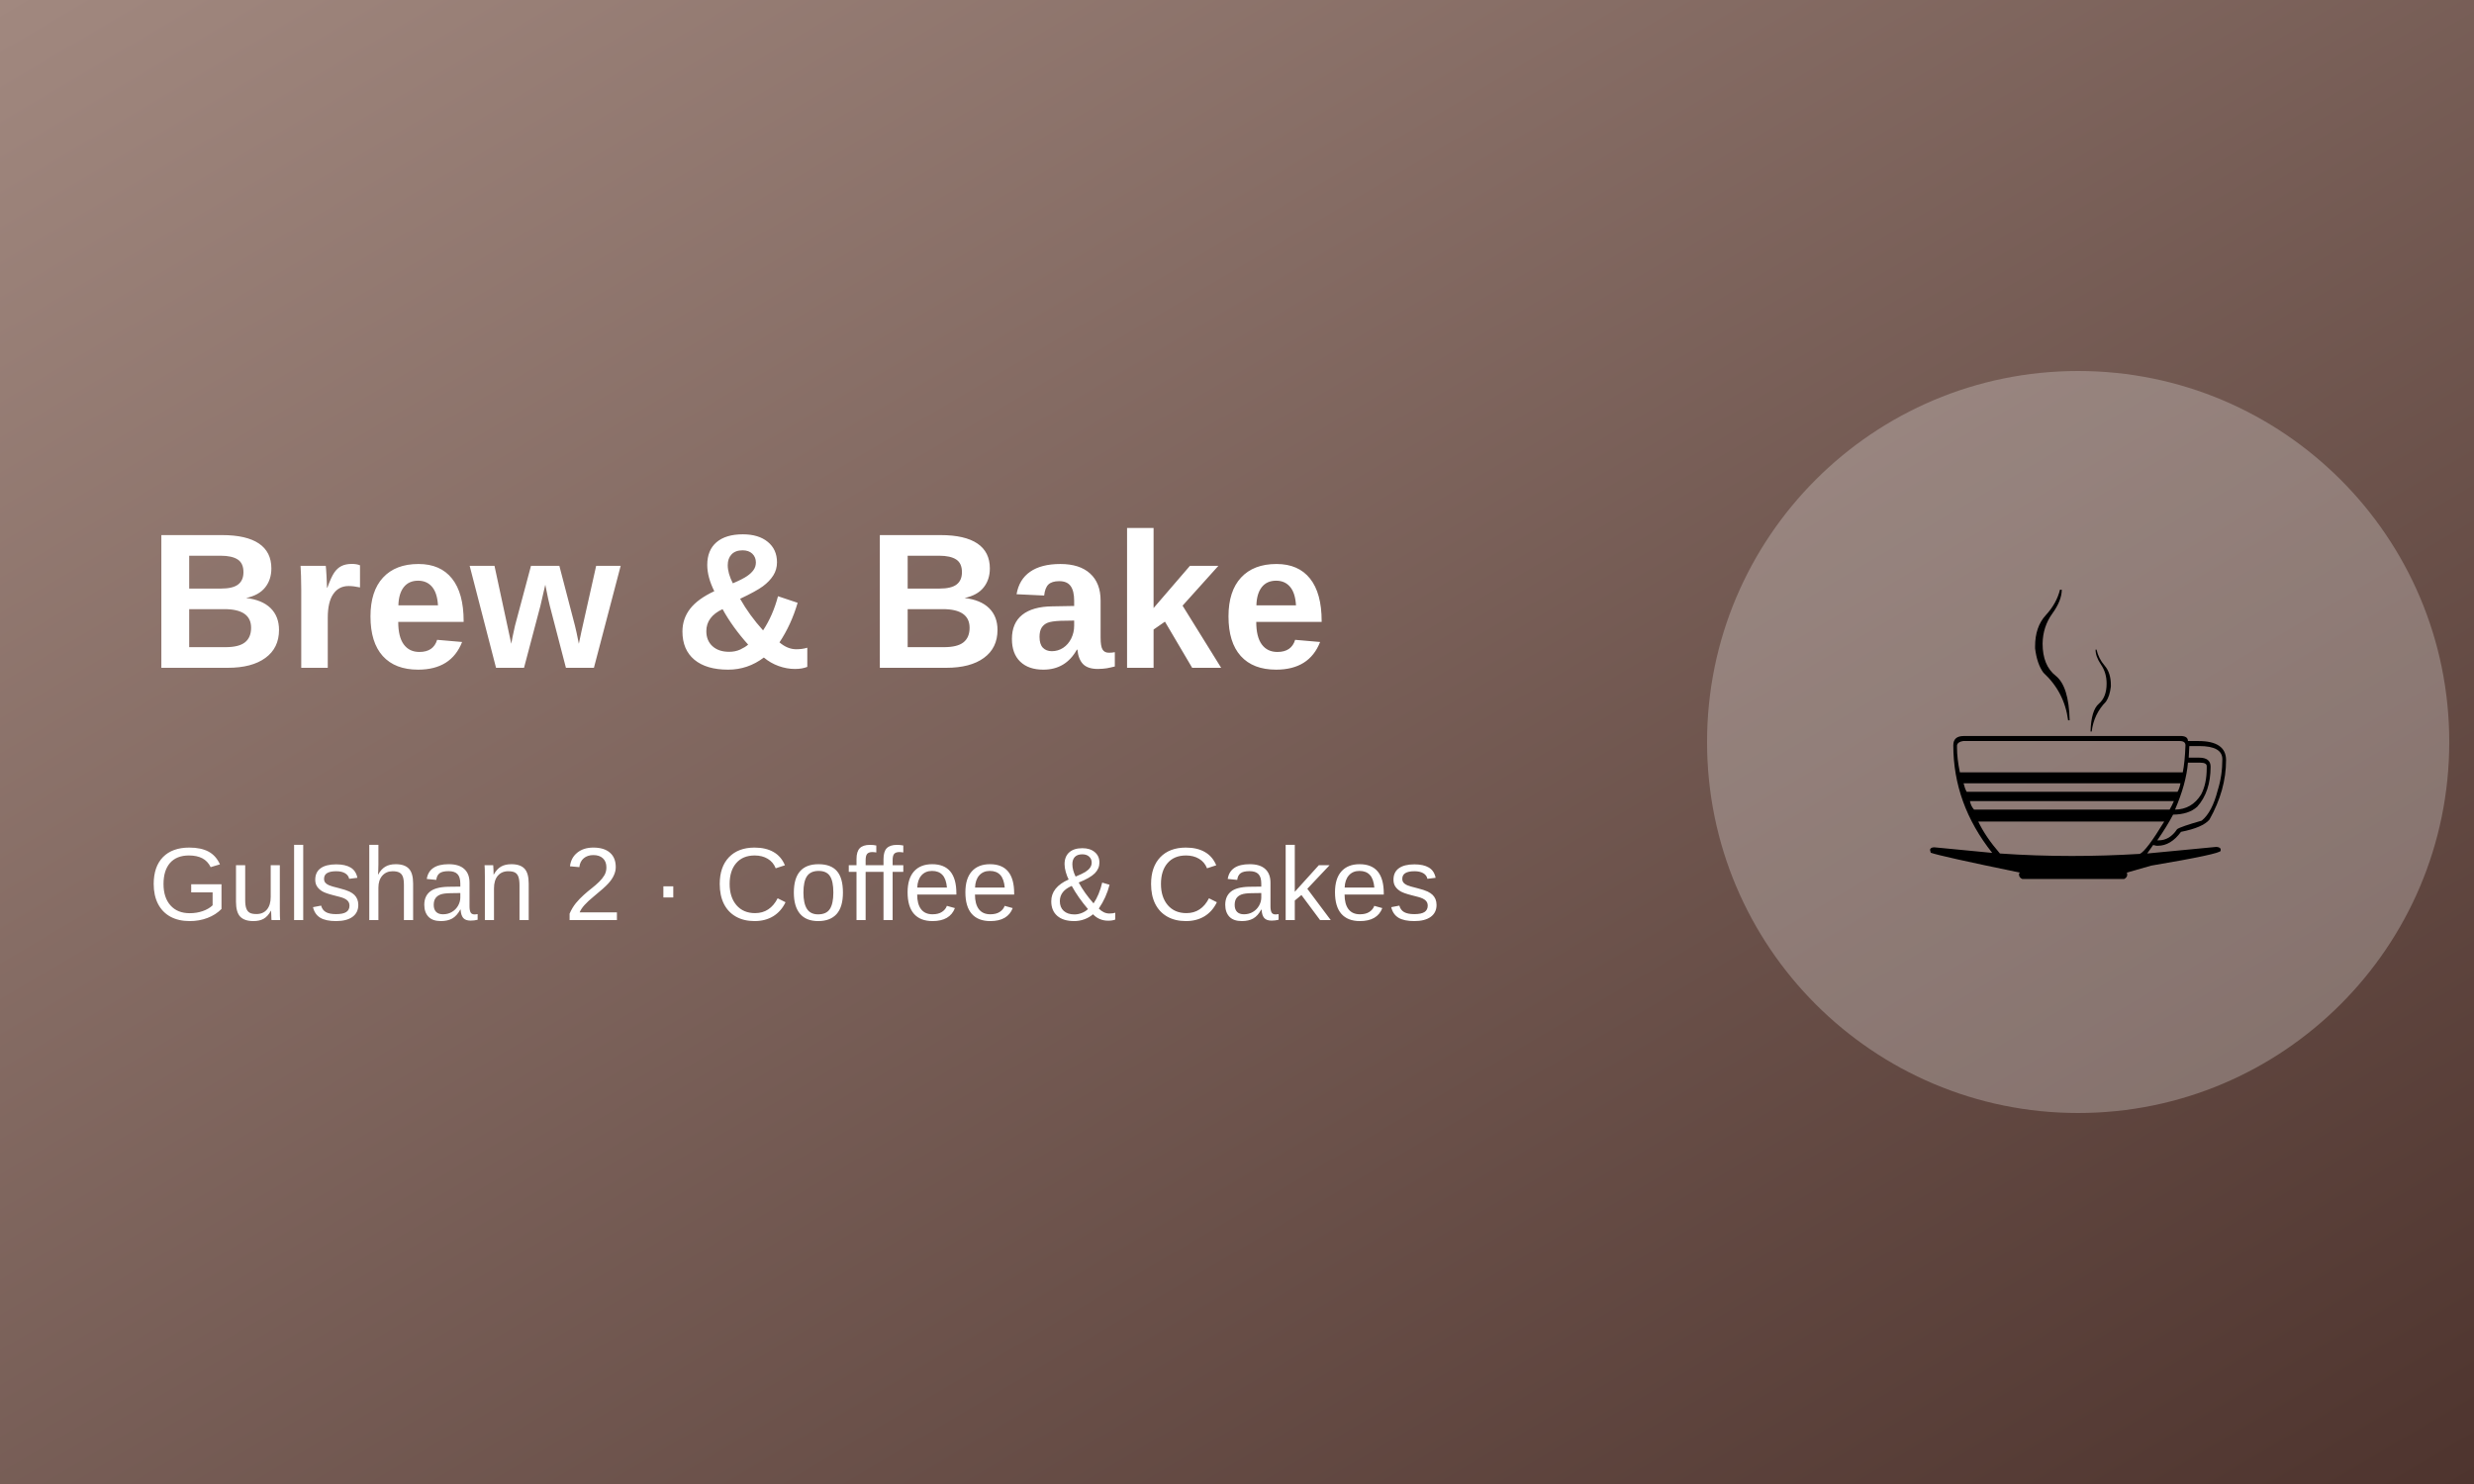
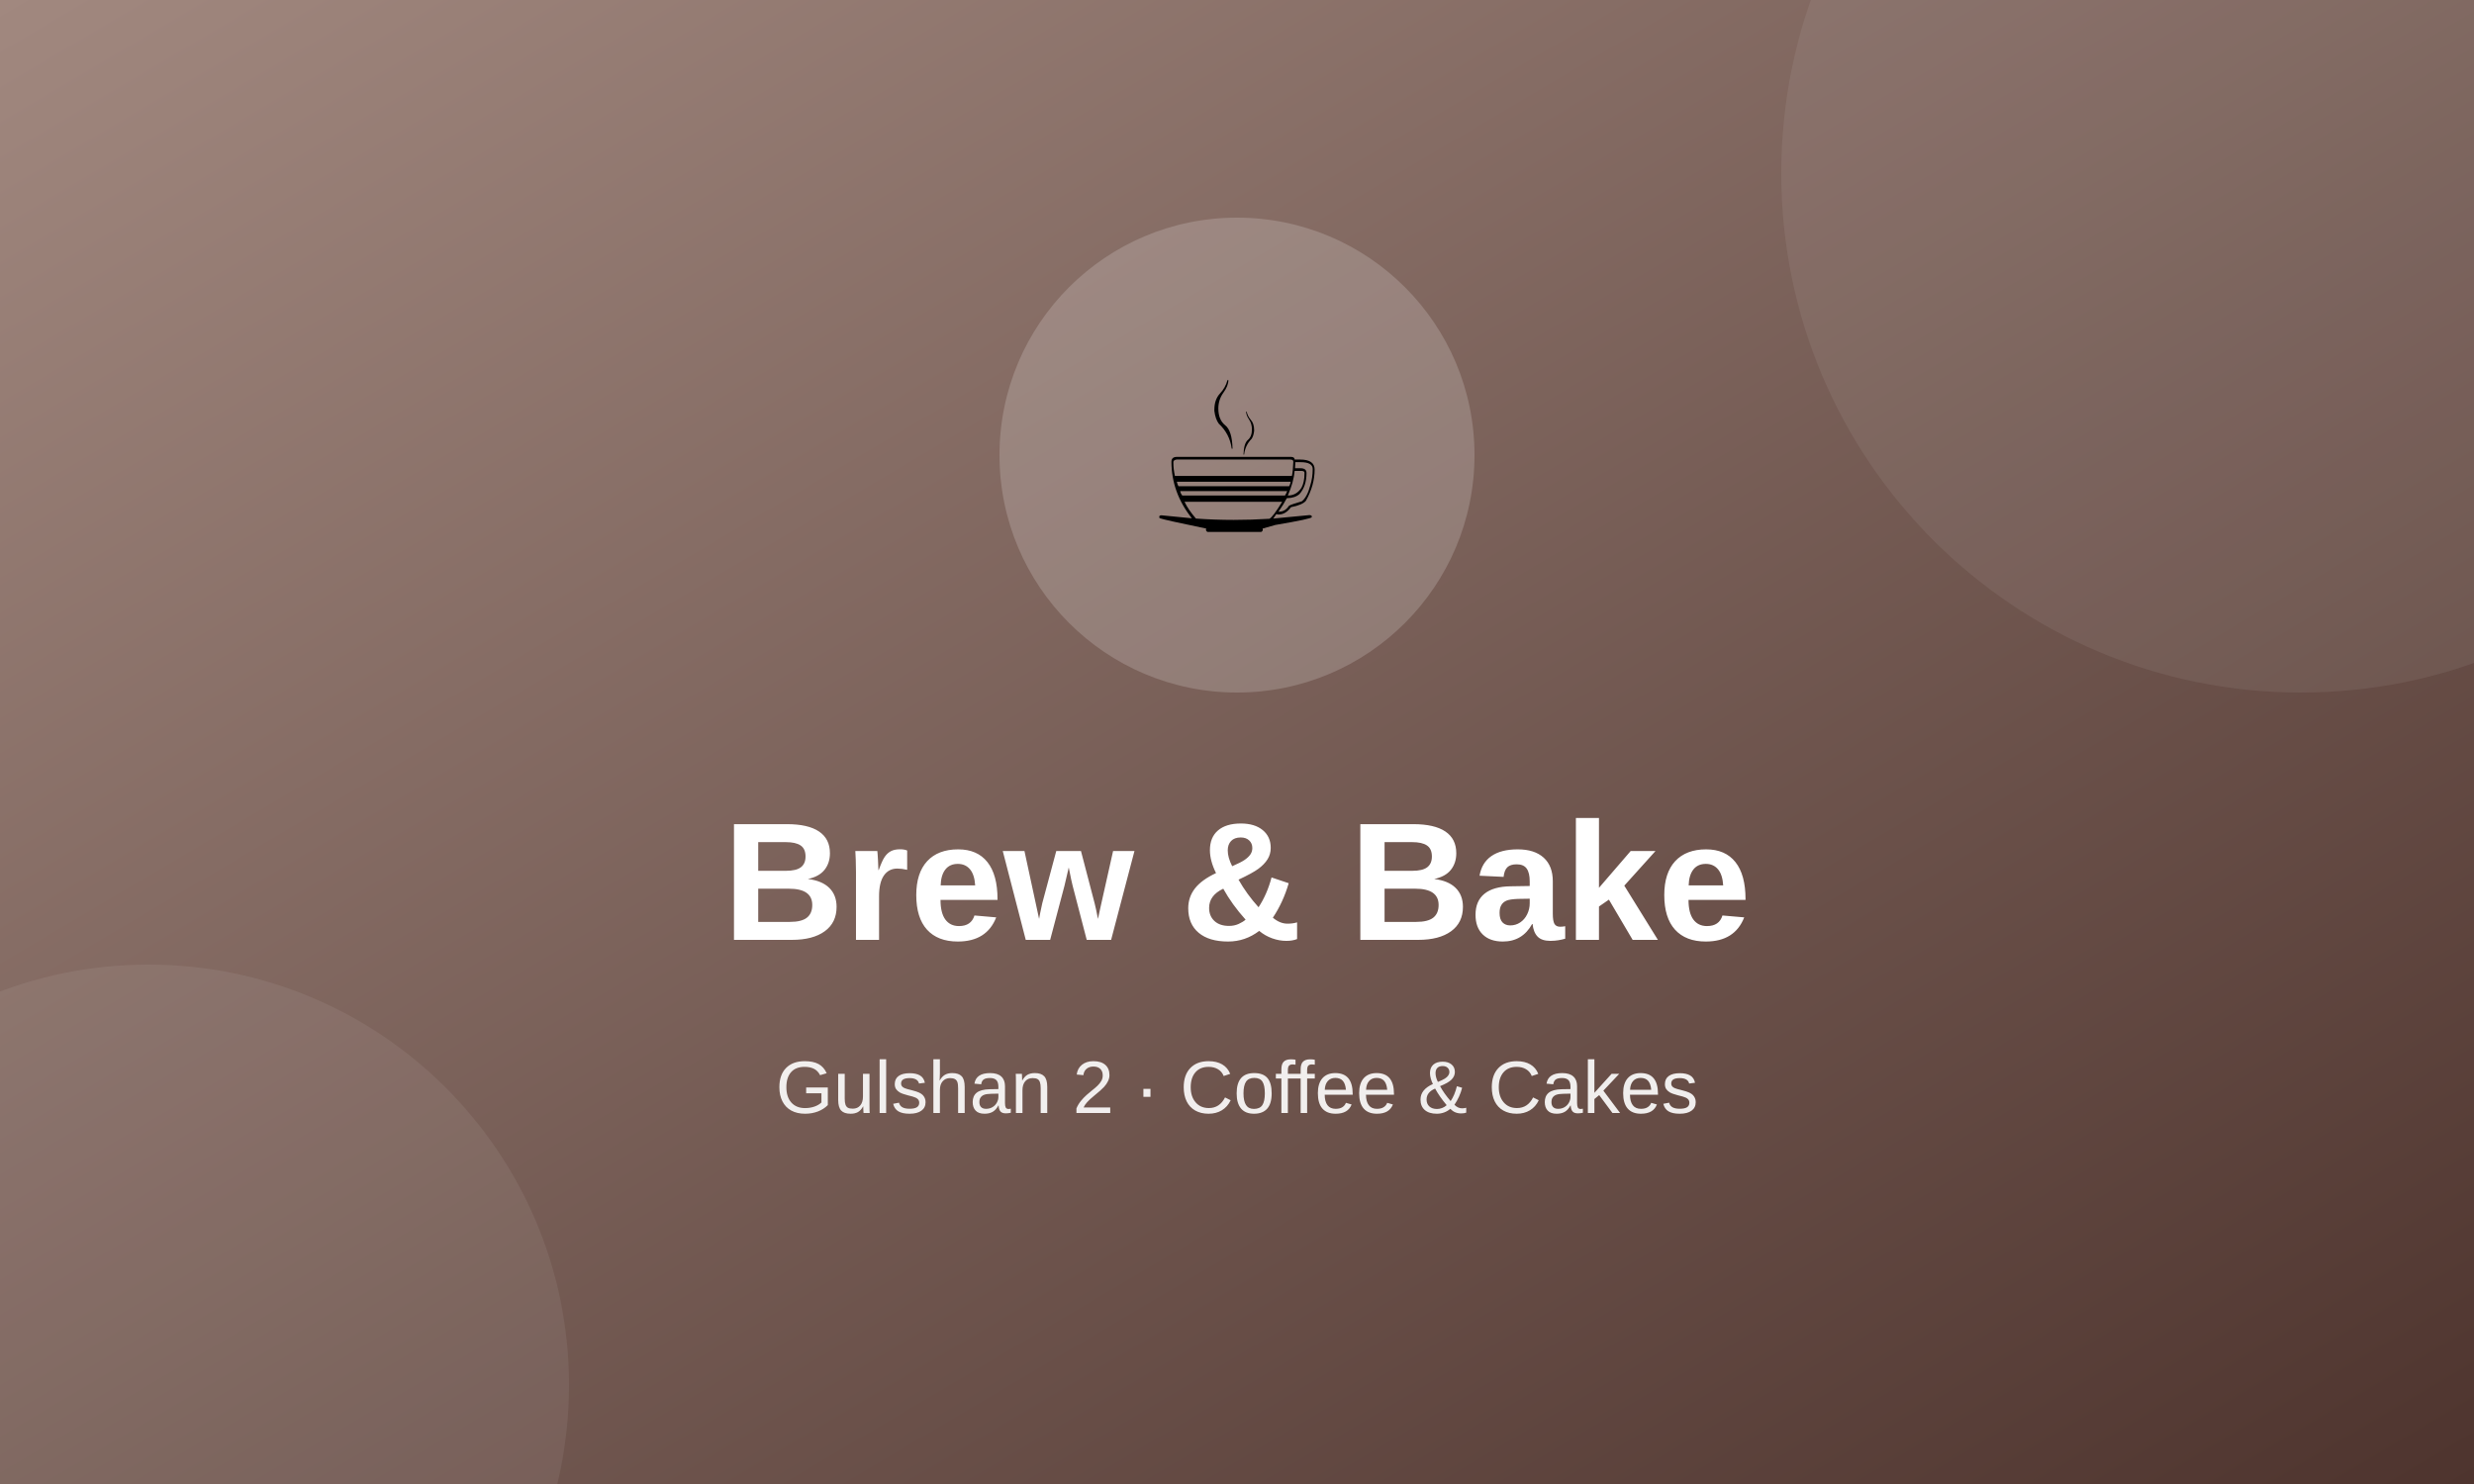
- <svg xmlns="http://www.w3.org/2000/svg" width="500" height="300" viewBox="0 0 500 300">
+ <svg xmlns="http://www.w3.org/2000/svg" width="1000" height="600" viewBox="0 0 1000 600">
  <defs>
    <linearGradient id="g" x1="0" y1="0" x2="1" y2="1">
      <stop offset="0" stop-color="#A1887F" />
      <stop offset="1" stop-color="#4E342E" />
    </linearGradient>
  </defs>
-   <rect width="500" height="300" fill="url(#g)" />
-   <circle cx="420" cy="150" r="75" fill="#fff" opacity=".25" />
-   <text x="420" y="150" font-size="80" text-anchor="middle" dominant-baseline="central">☕</text>
-   <text x="30" y="135" font-family="Arial,Helvetica,sans-serif" font-size="39" font-weight="700" fill="#fff">Brew &amp; Bake</text>
-   <text x="30" y="186" font-family="Arial,Helvetica,sans-serif" font-size="21" fill="#fff">Gulshan 2 · Coffee &amp; Cakes</text>
+   <rect width="1000" height="600" fill="url(#g)" />
+   <circle cx="930" cy="70" r="210" fill="#fff" opacity=".07" />
+   <circle cx="60" cy="560" r="170" fill="#fff" opacity=".07" />
+   <circle cx="500" cy="184" r="96" fill="#fff" opacity=".18" />
+   <text x="500" y="186" font-size="84" text-anchor="middle" dominant-baseline="central">☕</text>
+   <text x="500" y="380" text-anchor="middle" font-size="68" font-weight="800" fill="#fff" font-family="Segoe UI,Arial,Helvetica,sans-serif">Brew &amp; Bake</text>
+   <text x="500" y="450" text-anchor="middle" font-size="30" fill="#fff" opacity=".9" font-family="Segoe UI,Arial,Helvetica,sans-serif">Gulshan 2 · Coffee &amp; Cakes</text>
</svg>
